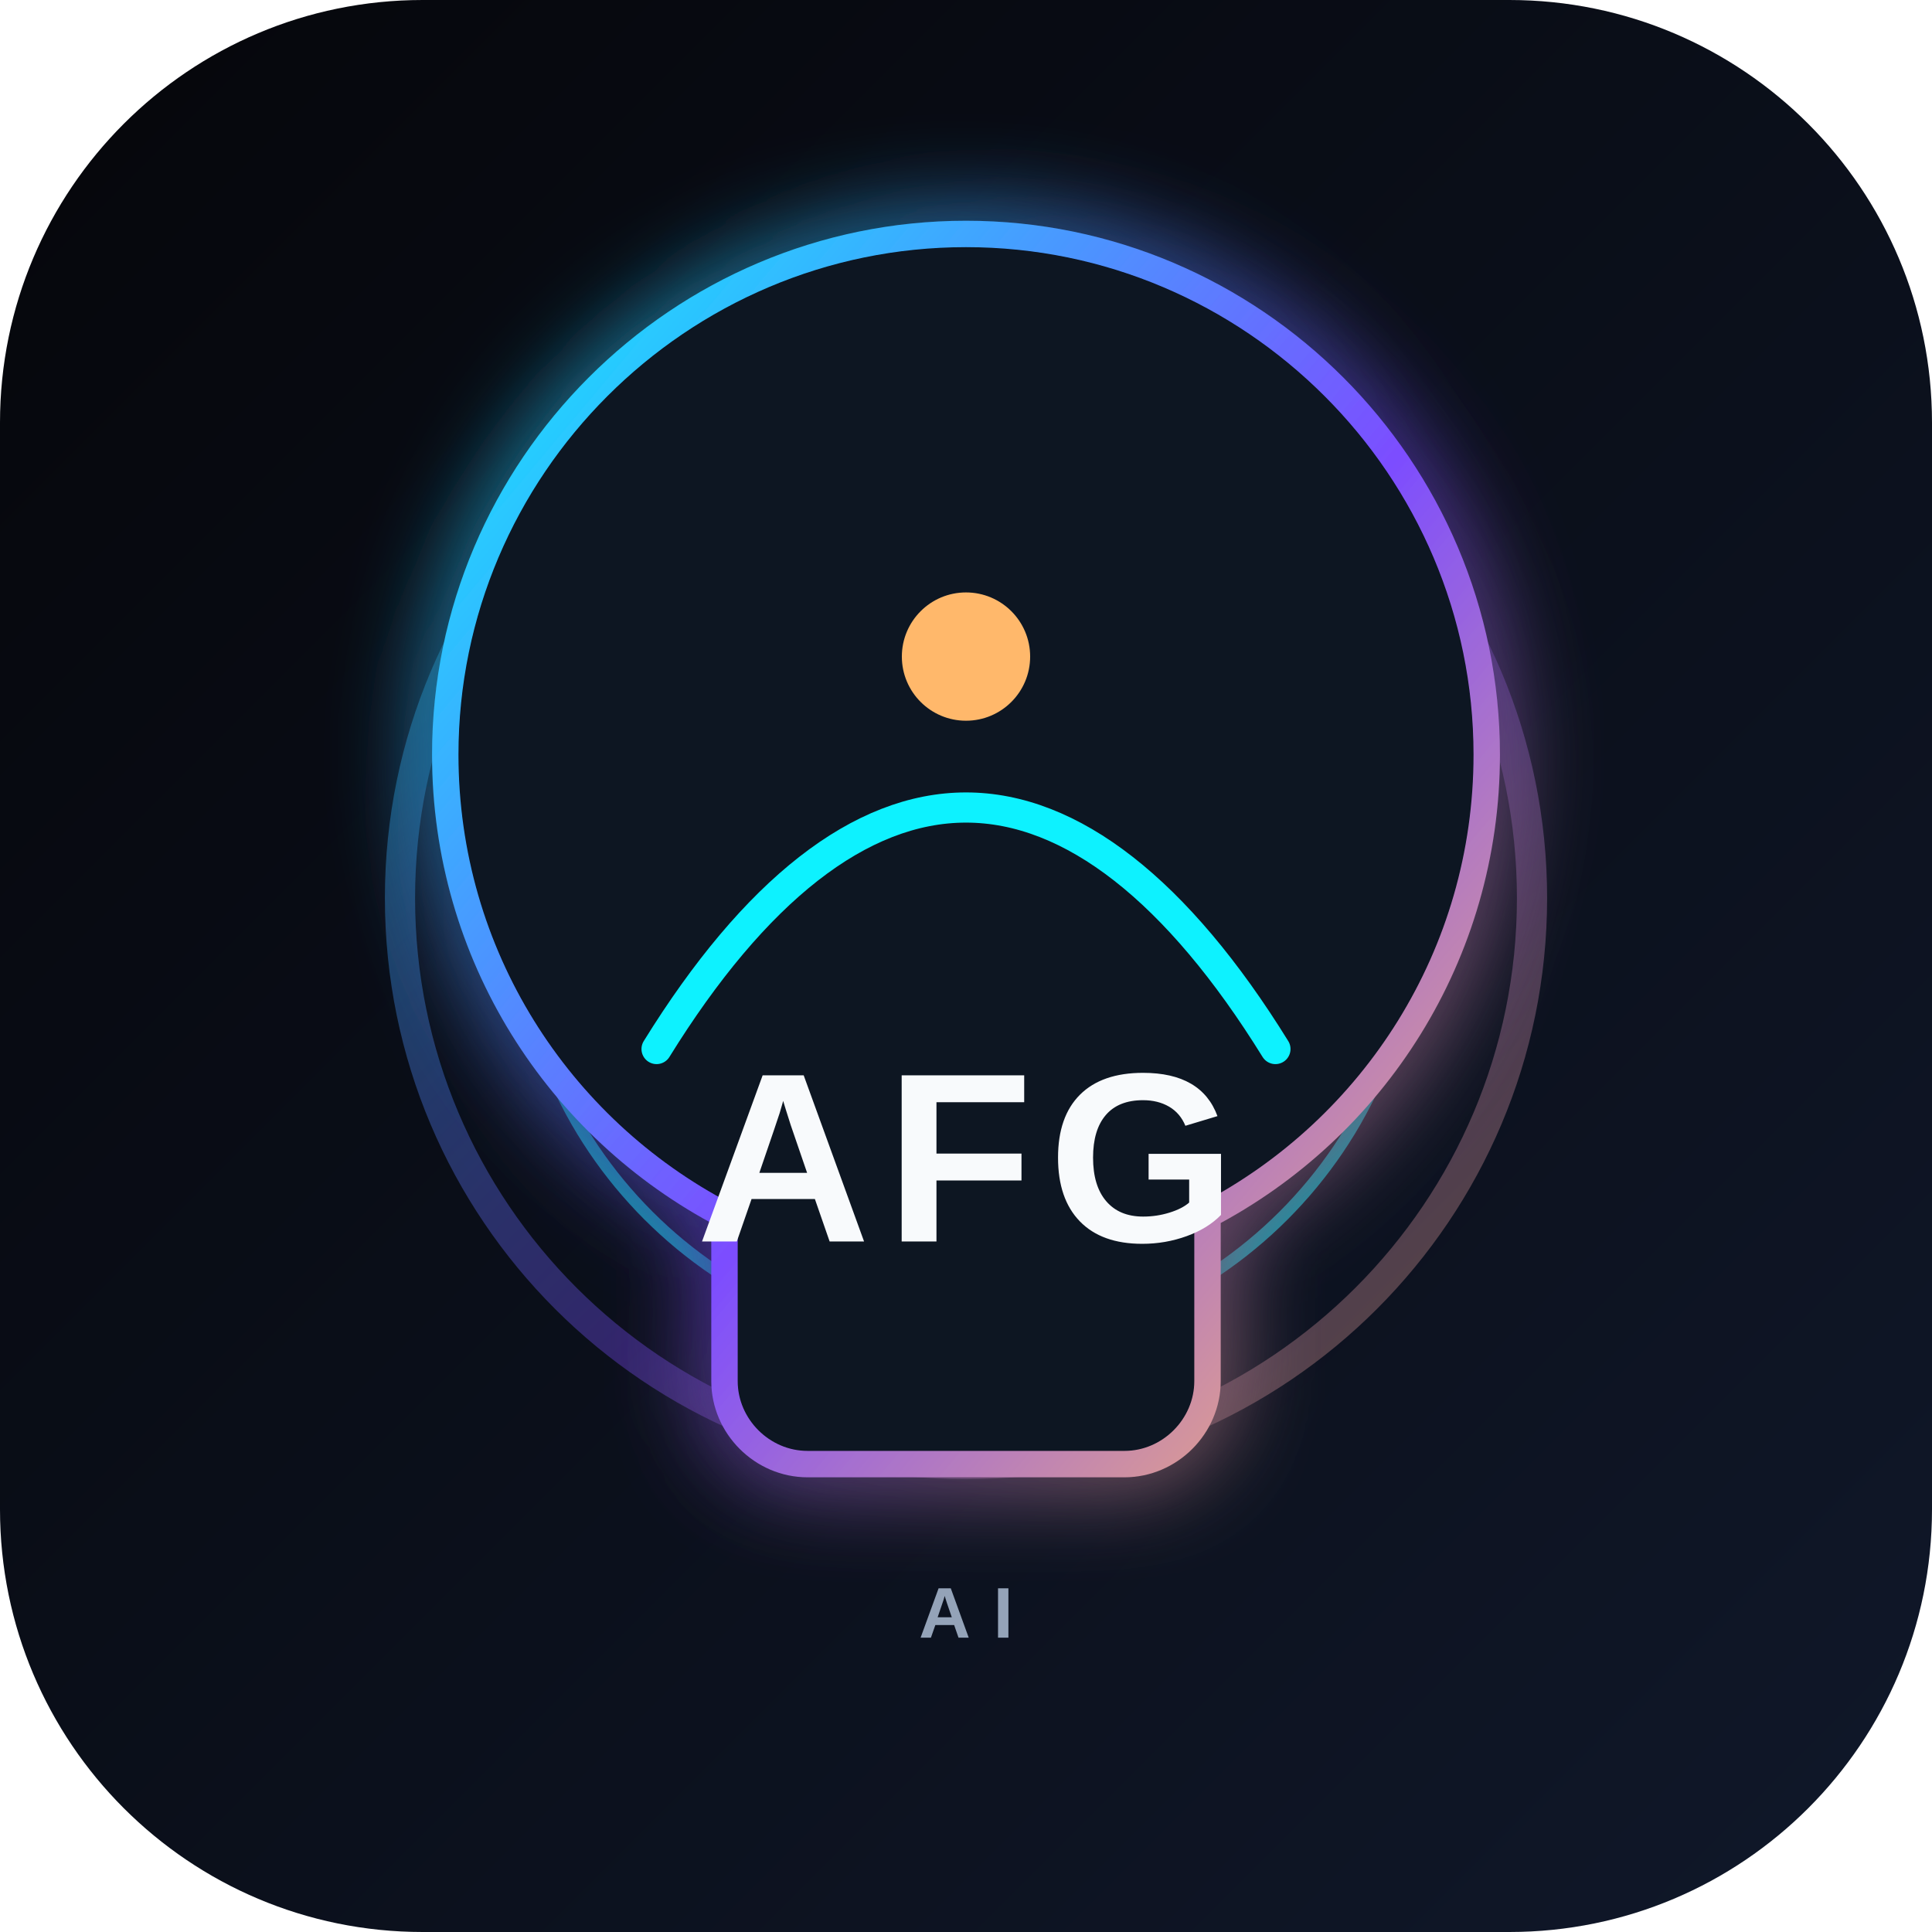
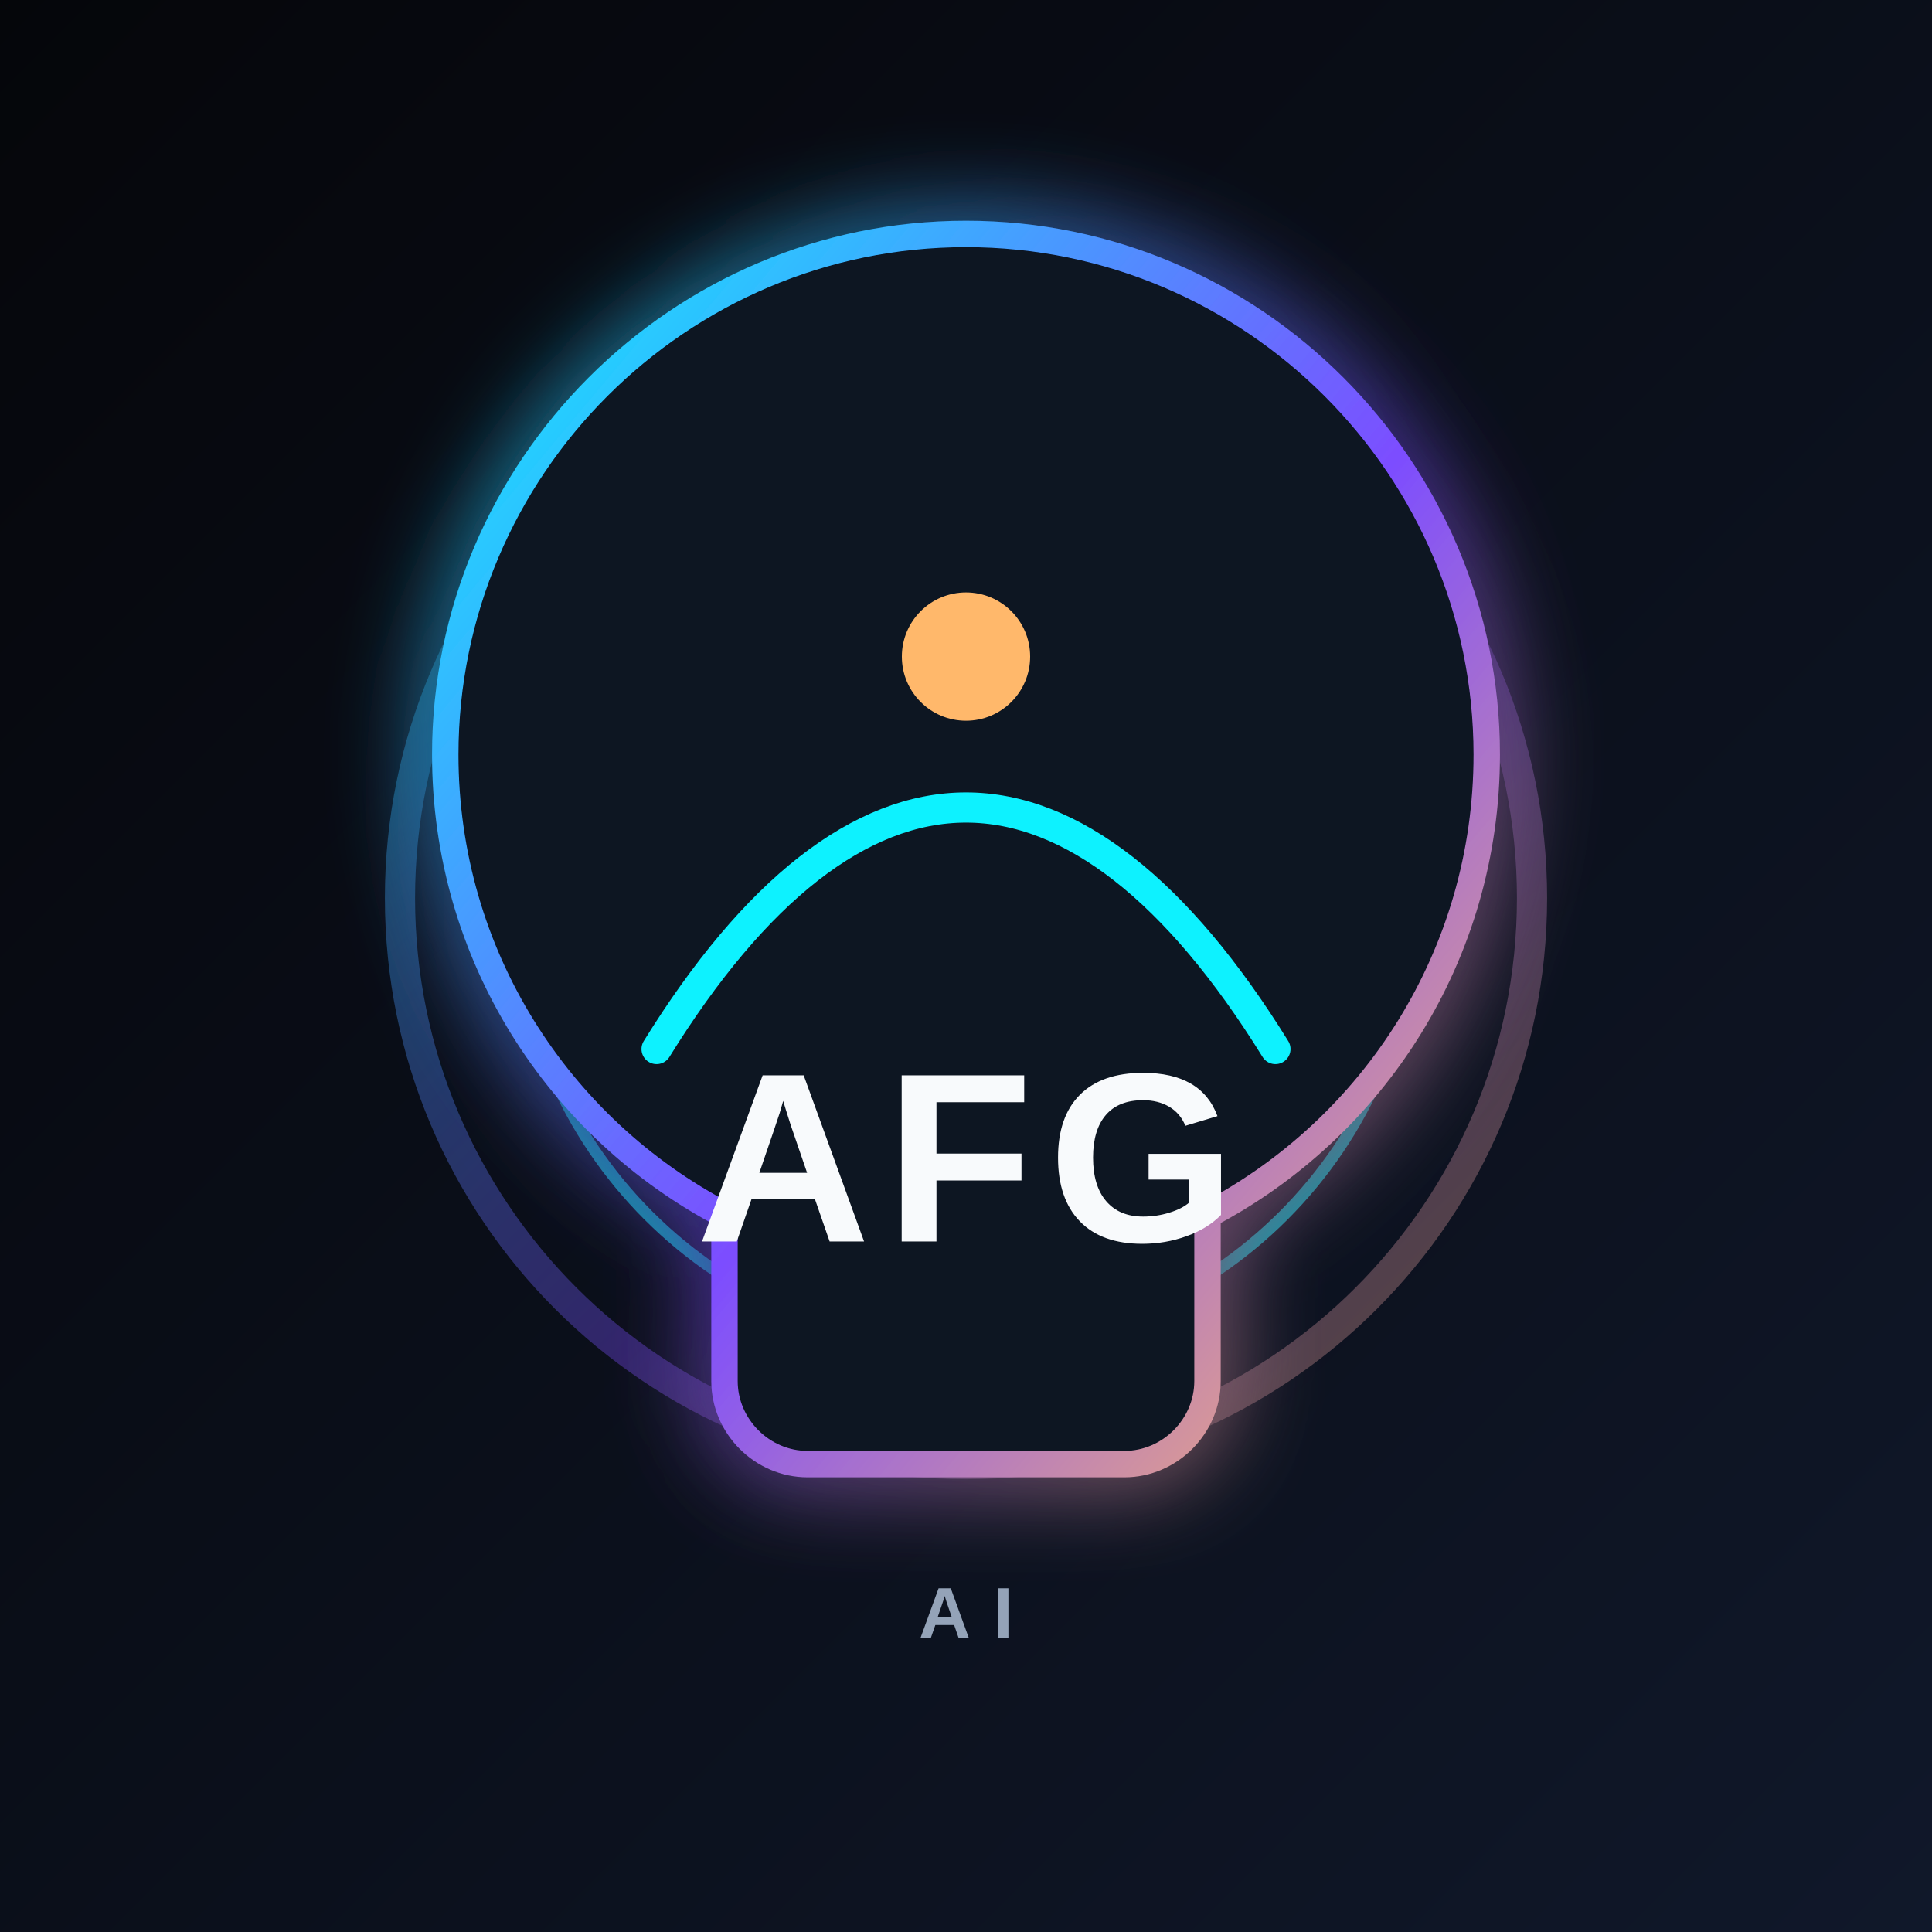
<svg xmlns="http://www.w3.org/2000/svg" width="512" height="512" viewBox="0 0 512 512">
  <defs>
    <linearGradient id="bg" x1="0" y1="0" x2="1" y2="1">
      <stop offset="0" stop-color="#05060A" />
      <stop offset="1" stop-color="#10182A" />
    </linearGradient>
    <linearGradient id="accent" x1="0" y1="0" x2="1" y2="1">
      <stop offset="0" stop-color="#0DF2FF" />
      <stop offset=".55" stop-color="#7C4DFF" />
      <stop offset="1" stop-color="#FFB86B" />
    </linearGradient>
    <filter id="glow" x="-50%" y="-50%" width="200%" height="200%">
      <feGaussianBlur stdDeviation="12" result="blur" />
      <feMerge>
        <feMergeNode in="blur" />
        <feMergeNode in="SourceGraphic" />
      </feMerge>
    </filter>
  </defs>
-   <rect width="512" height="512" rx="112" fill="url(#bg)" />
+   <rect width="512" height="512" fill="url(#bg)" />
  <circle cx="256" cy="238" r="150" fill="none" stroke="url(#accent)" stroke-width="8" opacity=".35" />
  <circle cx="256" cy="238" r="119" fill="none" stroke="#0DF2FF" stroke-width="3" opacity=".55" />
  <path d="M256 62c-76 0-138 62-138 138 0 53 30 99 74 122v44c0 12 10 22 22 22h84c12 0 22-10 22-22v-44c44-23 74-69 74-122 0-76-62-138-138-138Z" fill="#0A1323" stroke="url(#accent)" stroke-width="7" filter="url(#glow)" />
  <path d="M174 278c26-42 54-64 82-64s56 22 82 64" fill="none" stroke="#0DF2FF" stroke-width="8" stroke-linecap="round" />
  <circle cx="256" cy="174" r="17" fill="#FFB86B" />
  <text x="256" y="329" text-anchor="middle" font-family="Plus Jakarta Sans,Arial,sans-serif" font-size="64" font-weight="800" letter-spacing="4" fill="#F8FAFC">AFG</text>
  <path d="M190 388h132" stroke="url(#accent)" stroke-width="7" stroke-linecap="round" />
  <text x="256" y="434" text-anchor="middle" font-family="Arial,sans-serif" font-size="19" font-weight="700" letter-spacing="6" fill="#94A3B8">AI</text>
</svg>
